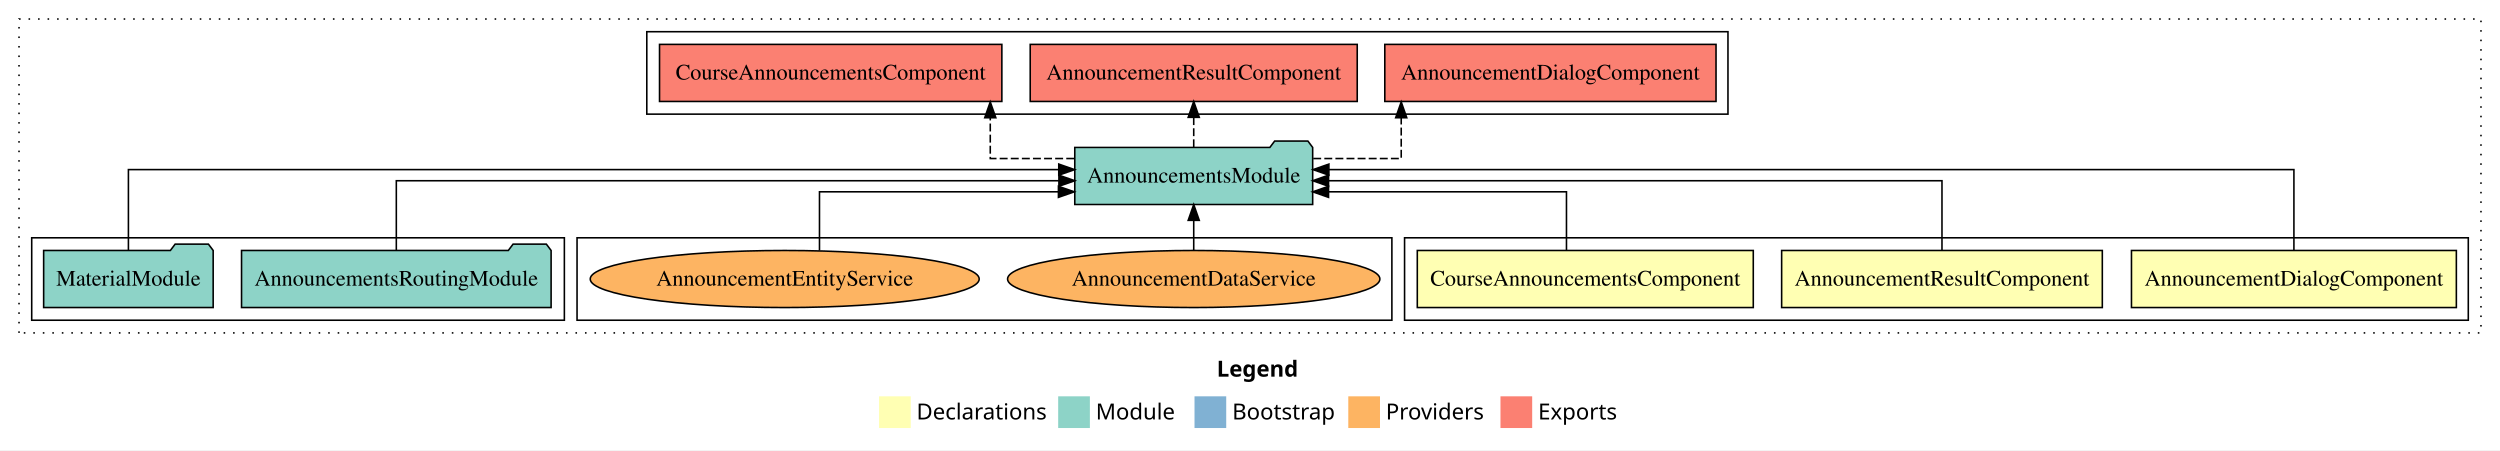
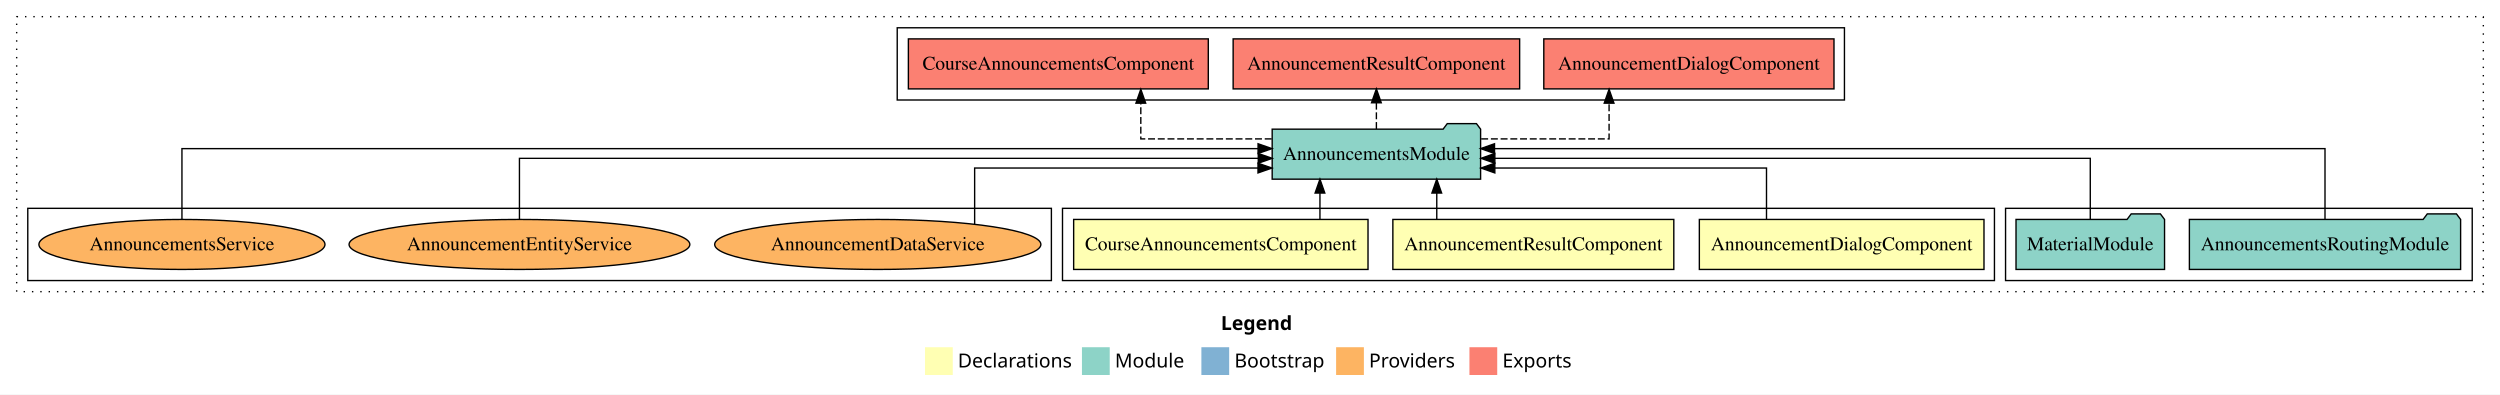
- <svg xmlns="http://www.w3.org/2000/svg" width="1577pt" height="284pt" viewBox="0.00 0.00 1577.00 284.00">
+ <svg xmlns="http://www.w3.org/2000/svg" width="1800pt" height="284pt" viewBox="0.00 0.00 1800.00 284.00">
  <g id="graph0" class="graph" transform="scale(1 1) rotate(0) translate(4 280)">
-     <polygon fill="white" stroke="transparent" points="-4,4 -4,-280 1573,-280 1573,4 -4,4" />
-     <text text-anchor="start" x="763.51" y="-42.4" font-family="sans-serif" font-weight="bold" font-size="14.00">Legend</text>
-     <polygon fill="#ffffb3" stroke="transparent" points="550.5,-10 550.5,-30 570.5,-30 570.5,-10 550.5,-10" />
-     <text text-anchor="start" x="574.13" y="-15.4" font-family="sans-serif" font-size="14.00">  Declarations</text>
-     <polygon fill="#8dd3c7" stroke="transparent" points="663.5,-10 663.5,-30 683.5,-30 683.5,-10 663.5,-10" />
-     <text text-anchor="start" x="687.23" y="-15.4" font-family="sans-serif" font-size="14.00">  Module</text>
-     <polygon fill="#80b1d3" stroke="transparent" points="749.5,-10 749.5,-30 769.5,-30 769.5,-10 749.5,-10" />
-     <text text-anchor="start" x="773.28" y="-15.4" font-family="sans-serif" font-size="14.00">  Bootstrap</text>
-     <polygon fill="#fdb462" stroke="transparent" points="846.5,-10 846.5,-30 866.5,-30 866.5,-10 846.5,-10" />
-     <text text-anchor="start" x="870.17" y="-15.4" font-family="sans-serif" font-size="14.00">  Providers</text>
-     <polygon fill="#fb8072" stroke="transparent" points="942.5,-10 942.5,-30 962.5,-30 962.5,-10 942.5,-10" />
-     <text text-anchor="start" x="966.23" y="-15.4" font-family="sans-serif" font-size="14.00">  Exports</text>
+     <polygon fill="white" stroke="transparent" points="-4,4 -4,-280 1796,-280 1796,4 -4,4" />
+     <text text-anchor="start" x="875.01" y="-42.4" font-family="sans-serif" font-weight="bold" font-size="14.00">Legend</text>
+     <polygon fill="#ffffb3" stroke="transparent" points="662,-10 662,-30 682,-30 682,-10 662,-10" />
+     <text text-anchor="start" x="685.63" y="-15.4" font-family="sans-serif" font-size="14.00">  Declarations</text>
+     <polygon fill="#8dd3c7" stroke="transparent" points="775,-10 775,-30 795,-30 795,-10 775,-10" />
+     <text text-anchor="start" x="798.73" y="-15.4" font-family="sans-serif" font-size="14.00">  Module</text>
+     <polygon fill="#80b1d3" stroke="transparent" points="861,-10 861,-30 881,-30 881,-10 861,-10" />
+     <text text-anchor="start" x="884.78" y="-15.4" font-family="sans-serif" font-size="14.00">  Bootstrap</text>
+     <polygon fill="#fdb462" stroke="transparent" points="958,-10 958,-30 978,-30 978,-10 958,-10" />
+     <text text-anchor="start" x="981.67" y="-15.4" font-family="sans-serif" font-size="14.00">  Providers</text>
+     <polygon fill="#fb8072" stroke="transparent" points="1054,-10 1054,-30 1074,-30 1074,-10 1054,-10" />
+     <text text-anchor="start" x="1077.73" y="-15.4" font-family="sans-serif" font-size="14.00">  Exports</text>
    <g id="clust1" class="cluster">
-       <polygon fill="none" stroke="black" stroke-dasharray="1,5" points="8,-70 8,-268 1561,-268 1561,-70 8,-70" />
+       <polygon fill="none" stroke="black" stroke-dasharray="1,5" points="8,-70 8,-268 1784,-268 1784,-70 8,-70" />
+     </g>
+     <g id="clust7" class="cluster">
+       <polygon fill="none" stroke="black" points="642,-208 642,-260 1324,-260 1324,-208 642,-208" />
+     </g>
+     <g id="clust6" class="cluster">
+       <polygon fill="none" stroke="black" points="1440,-78 1440,-130 1776,-130 1776,-78 1440,-78" />
    </g>
    <g id="clust2" class="cluster">
-       <polygon fill="none" stroke="black" points="882,-78 882,-130 1553,-130 1553,-78 882,-78" />
+       <polygon fill="none" stroke="black" points="761,-78 761,-130 1432,-130 1432,-78 761,-78" />
    </g>
    <g id="clust9" class="cluster">
-       <polygon fill="none" stroke="black" points="360,-78 360,-130 874,-130 874,-78 360,-78" />
-     </g>
-     <g id="clust6" class="cluster">
-       <polygon fill="none" stroke="black" points="16,-78 16,-130 352,-130 352,-78 16,-78" />
-     </g>
-     <g id="clust7" class="cluster">
-       <polygon fill="none" stroke="black" points="404,-208 404,-260 1086,-260 1086,-208 404,-208" />
+       <polygon fill="none" stroke="black" points="16,-78 16,-130 753,-130 753,-78 16,-78" />
    </g>
    <g id="node1" class="node">
-       <polygon fill="#ffffb3" stroke="black" points="1545.47,-122 1340.53,-122 1340.53,-86 1545.47,-86 1545.47,-122" />
-       <text text-anchor="middle" x="1443" y="-99.8" font-family="Times,serif" font-size="14.00">AnnouncementDialogComponent</text>
+       <polygon fill="#ffffb3" stroke="black" points="1424.47,-122 1219.53,-122 1219.53,-86 1424.47,-86 1424.47,-122" />
+       <text text-anchor="middle" x="1322" y="-99.8" font-family="Times,serif" font-size="14.00">AnnouncementDialogComponent</text>
    </g>
    <g id="node4" class="node">
-       <polygon fill="#8dd3c7" stroke="black" points="824.03,-187 821.03,-191 800.03,-191 797.03,-187 673.97,-187 673.97,-151 824.03,-151 824.03,-187" />
-       <text text-anchor="middle" x="749" y="-164.8" font-family="Times,serif" font-size="14.00">AnnouncementsModule</text>
+       <polygon fill="#8dd3c7" stroke="black" points="1062.03,-187 1059.03,-191 1038.03,-191 1035.03,-187 911.97,-187 911.97,-151 1062.03,-151 1062.03,-187" />
+       <text text-anchor="middle" x="987" y="-164.8" font-family="Times,serif" font-size="14.00">AnnouncementsModule</text>
    </g>
    <g id="edge1" class="edge">
-       <path fill="none" stroke="black" d="M1443,-122.13C1443,-142.57 1443,-173 1443,-173 1443,-173 834.26,-173 834.26,-173" />
-       <polygon fill="black" stroke="black" points="834.26,-169.5 824.26,-173 834.26,-176.5 834.26,-169.5" />
+       <path fill="none" stroke="black" d="M1267.88,-122.01C1267.88,-138.05 1267.88,-159 1267.88,-159 1267.88,-159 1072.27,-159 1072.27,-159" />
+       <polygon fill="black" stroke="black" points="1072.27,-155.5 1062.27,-159 1072.27,-162.5 1072.27,-155.5" />
    </g>
    <g id="node2" class="node">
-       <polygon fill="#ffffb3" stroke="black" points="1322.14,-122 1119.86,-122 1119.86,-86 1322.14,-86 1322.14,-122" />
-       <text text-anchor="middle" x="1221" y="-99.8" font-family="Times,serif" font-size="14.00">AnnouncementResultComponent</text>
+       <polygon fill="#ffffb3" stroke="black" points="1201.14,-122 998.86,-122 998.86,-86 1201.14,-86 1201.14,-122" />
+       <text text-anchor="middle" x="1100" y="-99.8" font-family="Times,serif" font-size="14.00">AnnouncementResultComponent</text>
    </g>
    <g id="edge2" class="edge">
-       <path fill="none" stroke="black" d="M1221,-122.27C1221,-140.56 1221,-166 1221,-166 1221,-166 834.05,-166 834.05,-166" />
-       <polygon fill="black" stroke="black" points="834.05,-162.5 824.05,-166 834.05,-169.5 834.05,-162.5" />
+       <path fill="none" stroke="black" d="M1030.47,-122.11C1030.47,-122.11 1030.47,-140.99 1030.47,-140.99" />
+       <polygon fill="black" stroke="black" points="1026.97,-140.99 1030.47,-150.99 1033.97,-140.99 1026.97,-140.99" />
    </g>
    <g id="node3" class="node">
-       <polygon fill="#ffffb3" stroke="black" points="1101.97,-122 890.03,-122 890.03,-86 1101.97,-86 1101.97,-122" />
-       <text text-anchor="middle" x="996" y="-99.8" font-family="Times,serif" font-size="14.00">CourseAnnouncementsComponent</text>
+       <polygon fill="#ffffb3" stroke="black" points="980.97,-122 769.03,-122 769.03,-86 980.97,-86 980.97,-122" />
+       <text text-anchor="middle" x="875" y="-99.8" font-family="Times,serif" font-size="14.00">CourseAnnouncementsComponent</text>
    </g>
    <g id="edge3" class="edge">
-       <path fill="none" stroke="black" d="M984.13,-122.01C984.13,-138.05 984.13,-159 984.13,-159 984.13,-159 834.04,-159 834.04,-159" />
-       <polygon fill="black" stroke="black" points="834.04,-155.5 824.04,-159 834.04,-162.5 834.04,-155.5" />
+       <path fill="none" stroke="black" d="M946.36,-122.11C946.36,-122.11 946.36,-140.99 946.36,-140.99" />
+       <polygon fill="black" stroke="black" points="942.86,-140.99 946.36,-150.99 949.86,-140.99 942.86,-140.99" />
    </g>
    <g id="node7" class="node">
-       <polygon fill="#fb8072" stroke="black" points="1078.47,-252 869.53,-252 869.53,-216 1078.47,-216 1078.47,-252" />
-       <text text-anchor="middle" x="974" y="-229.8" font-family="Times,serif" font-size="14.00">AnnouncementDialogComponent </text>
+       <polygon fill="#fb8072" stroke="black" points="1316.47,-252 1107.53,-252 1107.53,-216 1316.47,-216 1316.47,-252" />
+       <text text-anchor="middle" x="1212" y="-229.8" font-family="Times,serif" font-size="14.00">AnnouncementDialogComponent </text>
    </g>
    <g id="edge6" class="edge">
-       <path fill="none" stroke="black" stroke-dasharray="5,2" d="M824.38,-180C853.48,-180 879.89,-180 879.89,-180 879.89,-180 879.89,-205.72 879.89,-205.72" />
-       <polygon fill="black" stroke="black" points="876.39,-205.72 879.89,-215.72 883.39,-205.72 876.39,-205.72" />
+       <path fill="none" stroke="black" stroke-dasharray="5,2" d="M1062.44,-180C1106.91,-180 1154.54,-180 1154.54,-180 1154.54,-180 1154.54,-205.72 1154.54,-205.72" />
+       <polygon fill="black" stroke="black" points="1151.04,-205.72 1154.54,-215.72 1158.04,-205.72 1151.04,-205.72" />
    </g>
    <g id="node8" class="node">
-       <polygon fill="#fb8072" stroke="black" points="852.14,-252 645.86,-252 645.86,-216 852.14,-216 852.14,-252" />
-       <text text-anchor="middle" x="749" y="-229.8" font-family="Times,serif" font-size="14.00">AnnouncementResultComponent </text>
+       <polygon fill="#fb8072" stroke="black" points="1090.14,-252 883.86,-252 883.86,-216 1090.14,-216 1090.14,-252" />
+       <text text-anchor="middle" x="987" y="-229.8" font-family="Times,serif" font-size="14.00">AnnouncementResultComponent </text>
    </g>
    <g id="edge7" class="edge">
-       <path fill="none" stroke="black" stroke-dasharray="5,2" d="M749,-187.11C749,-187.11 749,-205.99 749,-205.99" />
-       <polygon fill="black" stroke="black" points="745.5,-205.99 749,-215.99 752.5,-205.99 745.5,-205.99" />
+       <path fill="none" stroke="black" stroke-dasharray="5,2" d="M987,-187.11C987,-187.11 987,-205.99 987,-205.99" />
+       <polygon fill="black" stroke="black" points="983.5,-205.99 987,-215.99 990.5,-205.99 983.5,-205.99" />
    </g>
    <g id="node9" class="node">
-       <polygon fill="#fb8072" stroke="black" points="627.97,-252 412.03,-252 412.03,-216 627.97,-216 627.97,-252" />
-       <text text-anchor="middle" x="520" y="-229.8" font-family="Times,serif" font-size="14.00">CourseAnnouncementsComponent </text>
+       <polygon fill="#fb8072" stroke="black" points="865.97,-252 650.03,-252 650.03,-216 865.97,-216 865.97,-252" />
+       <text text-anchor="middle" x="758" y="-229.8" font-family="Times,serif" font-size="14.00">CourseAnnouncementsComponent </text>
    </g>
    <g id="edge8" class="edge">
-       <path fill="none" stroke="black" stroke-dasharray="5,2" d="M673.6,-180C645.67,-180 620.66,-180 620.66,-180 620.66,-180 620.66,-205.72 620.66,-205.72" />
-       <polygon fill="black" stroke="black" points="617.17,-205.72 620.66,-215.72 624.17,-205.72 617.17,-205.72" />
+       <path fill="none" stroke="black" stroke-dasharray="5,2" d="M911.61,-180C866.31,-180 817.38,-180 817.38,-180 817.38,-180 817.38,-205.72 817.38,-205.72" />
+       <polygon fill="black" stroke="black" points="813.88,-205.72 817.38,-215.72 820.88,-205.72 813.88,-205.72" />
    </g>
    <g id="node5" class="node">
-       <polygon fill="#8dd3c7" stroke="black" points="343.64,-122 340.64,-126 319.64,-126 316.64,-122 148.36,-122 148.36,-86 343.64,-86 343.64,-122" />
-       <text text-anchor="middle" x="246" y="-99.8" font-family="Times,serif" font-size="14.00">AnnouncementsRoutingModule</text>
+       <polygon fill="#8dd3c7" stroke="black" points="1767.64,-122 1764.64,-126 1743.64,-126 1740.64,-122 1572.36,-122 1572.36,-86 1767.64,-86 1767.64,-122" />
+       <text text-anchor="middle" x="1670" y="-99.8" font-family="Times,serif" font-size="14.00">AnnouncementsRoutingModule</text>
    </g>
    <g id="edge4" class="edge">
-       <path fill="none" stroke="black" d="M246,-122.27C246,-140.56 246,-166 246,-166 246,-166 663.97,-166 663.97,-166" />
-       <polygon fill="black" stroke="black" points="663.97,-169.5 673.97,-166 663.97,-162.5 663.97,-169.5" />
+       <path fill="none" stroke="black" d="M1670,-122.13C1670,-142.57 1670,-173 1670,-173 1670,-173 1072.05,-173 1072.05,-173" />
+       <polygon fill="black" stroke="black" points="1072.05,-169.5 1062.05,-173 1072.05,-176.5 1072.05,-169.5" />
    </g>
    <g id="node6" class="node">
-       <polygon fill="#8dd3c7" stroke="black" points="130.47,-122 127.47,-126 106.47,-126 103.47,-122 23.53,-122 23.53,-86 130.47,-86 130.47,-122" />
-       <text text-anchor="middle" x="77" y="-99.8" font-family="Times,serif" font-size="14.00">MaterialModule</text>
+       <polygon fill="#8dd3c7" stroke="black" points="1554.47,-122 1551.47,-126 1530.47,-126 1527.47,-122 1447.53,-122 1447.53,-86 1554.47,-86 1554.47,-122" />
+       <text text-anchor="middle" x="1501" y="-99.8" font-family="Times,serif" font-size="14.00">MaterialModule</text>
    </g>
    <g id="edge5" class="edge">
-       <path fill="none" stroke="black" d="M77,-122.13C77,-142.57 77,-173 77,-173 77,-173 663.87,-173 663.87,-173" />
-       <polygon fill="black" stroke="black" points="663.87,-176.5 673.87,-173 663.87,-169.5 663.87,-176.5" />
+       <path fill="none" stroke="black" d="M1501,-122.27C1501,-140.56 1501,-166 1501,-166 1501,-166 1072.29,-166 1072.29,-166" />
+       <polygon fill="black" stroke="black" points="1072.29,-162.5 1062.29,-166 1072.29,-169.5 1072.29,-162.5" />
    </g>
    <g id="node10" class="node">
-       <ellipse fill="#fdb462" stroke="black" cx="749" cy="-104" rx="117.44" ry="18" />
-       <text text-anchor="middle" x="749" y="-99.8" font-family="Times,serif" font-size="14.00">AnnouncementDataService</text>
+       <ellipse fill="#fdb462" stroke="black" cx="628" cy="-104" rx="117.44" ry="18" />
+       <text text-anchor="middle" x="628" y="-99.8" font-family="Times,serif" font-size="14.00">AnnouncementDataService</text>
    </g>
    <g id="edge9" class="edge">
-       <path fill="none" stroke="black" d="M749,-122.11C749,-122.11 749,-140.99 749,-140.99" />
-       <polygon fill="black" stroke="black" points="745.5,-140.99 749,-150.99 752.5,-140.99 745.5,-140.99" />
+       <path fill="none" stroke="black" d="M697.74,-118.74C697.74,-135.03 697.74,-159 697.74,-159 697.74,-159 901.76,-159 901.76,-159" />
+       <polygon fill="black" stroke="black" points="901.76,-162.5 911.76,-159 901.76,-155.5 901.76,-162.5" />
    </g>
    <g id="node11" class="node">
-       <ellipse fill="#fdb462" stroke="black" cx="491" cy="-104" rx="122.69" ry="18" />
-       <text text-anchor="middle" x="491" y="-99.8" font-family="Times,serif" font-size="14.00">AnnouncementEntityService</text>
+       <ellipse fill="#fdb462" stroke="black" cx="370" cy="-104" rx="122.69" ry="18" />
+       <text text-anchor="middle" x="370" y="-99.8" font-family="Times,serif" font-size="14.00">AnnouncementEntityService</text>
    </g>
    <g id="edge10" class="edge">
-       <path fill="none" stroke="black" d="M512.93,-122.01C512.93,-138.05 512.93,-159 512.93,-159 512.93,-159 663.66,-159 663.66,-159" />
-       <polygon fill="black" stroke="black" points="663.66,-162.5 673.66,-159 663.66,-155.5 663.66,-162.5" />
+       <path fill="none" stroke="black" d="M370,-122.27C370,-140.56 370,-166 370,-166 370,-166 901.96,-166 901.96,-166" />
+       <polygon fill="black" stroke="black" points="901.96,-169.5 911.96,-166 901.96,-162.5 901.96,-169.5" />
+     </g>
+     <g id="node12" class="node">
+       <ellipse fill="#fdb462" stroke="black" cx="127" cy="-104" rx="102.99" ry="18" />
+       <text text-anchor="middle" x="127" y="-99.8" font-family="Times,serif" font-size="14.00">AnnouncementsService</text>
+     </g>
+     <g id="edge11" class="edge">
+       <path fill="none" stroke="black" d="M127,-122.13C127,-142.57 127,-173 127,-173 127,-173 901.81,-173 901.81,-173" />
+       <polygon fill="black" stroke="black" points="901.81,-176.5 911.81,-173 901.81,-169.5 901.81,-176.5" />
    </g>
  </g>
</svg>
